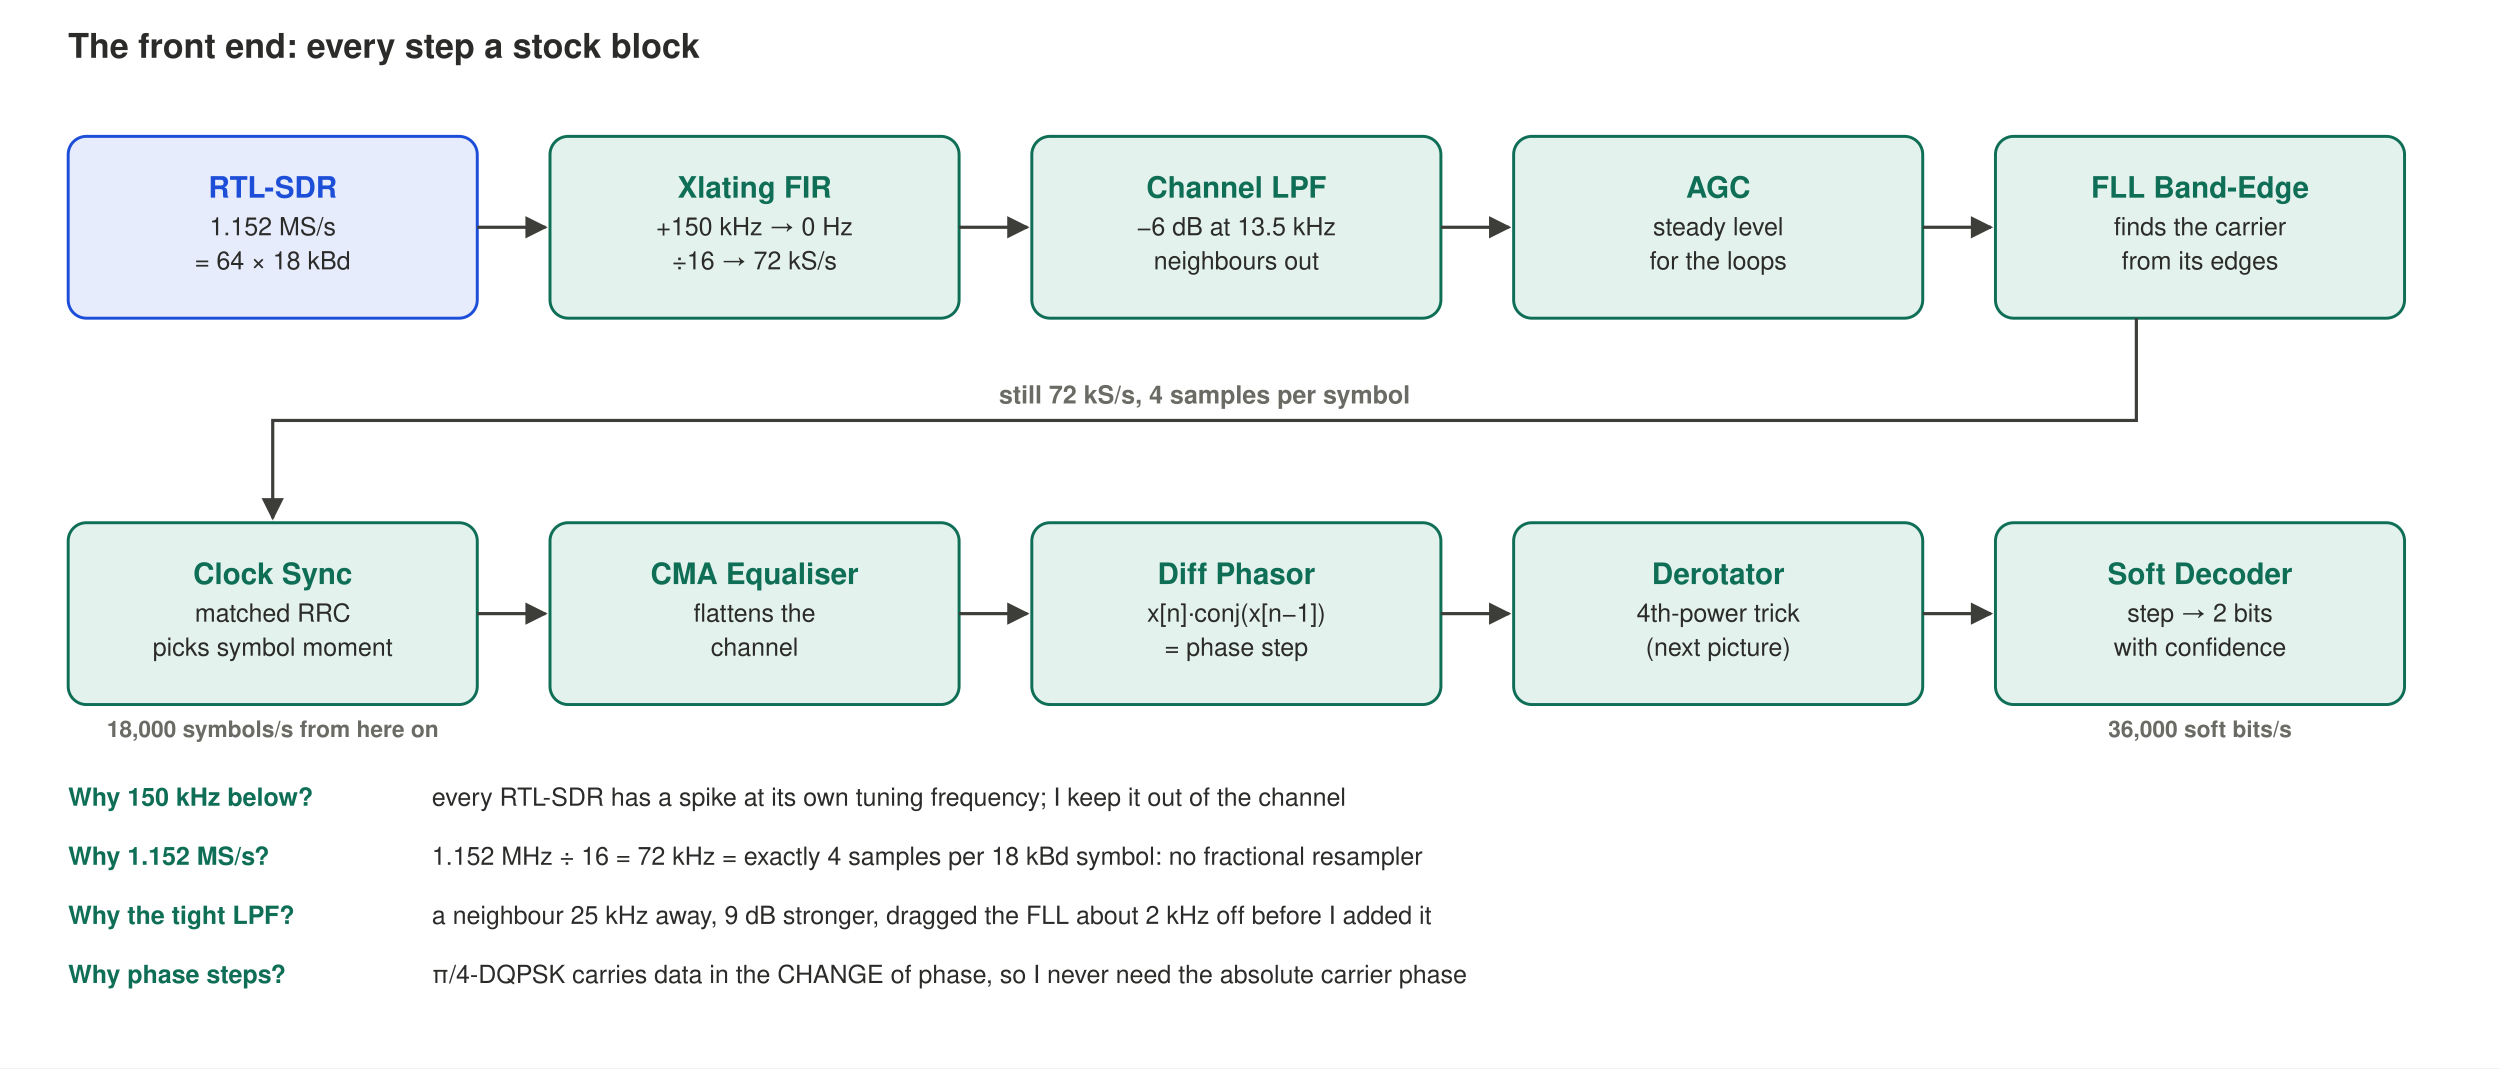
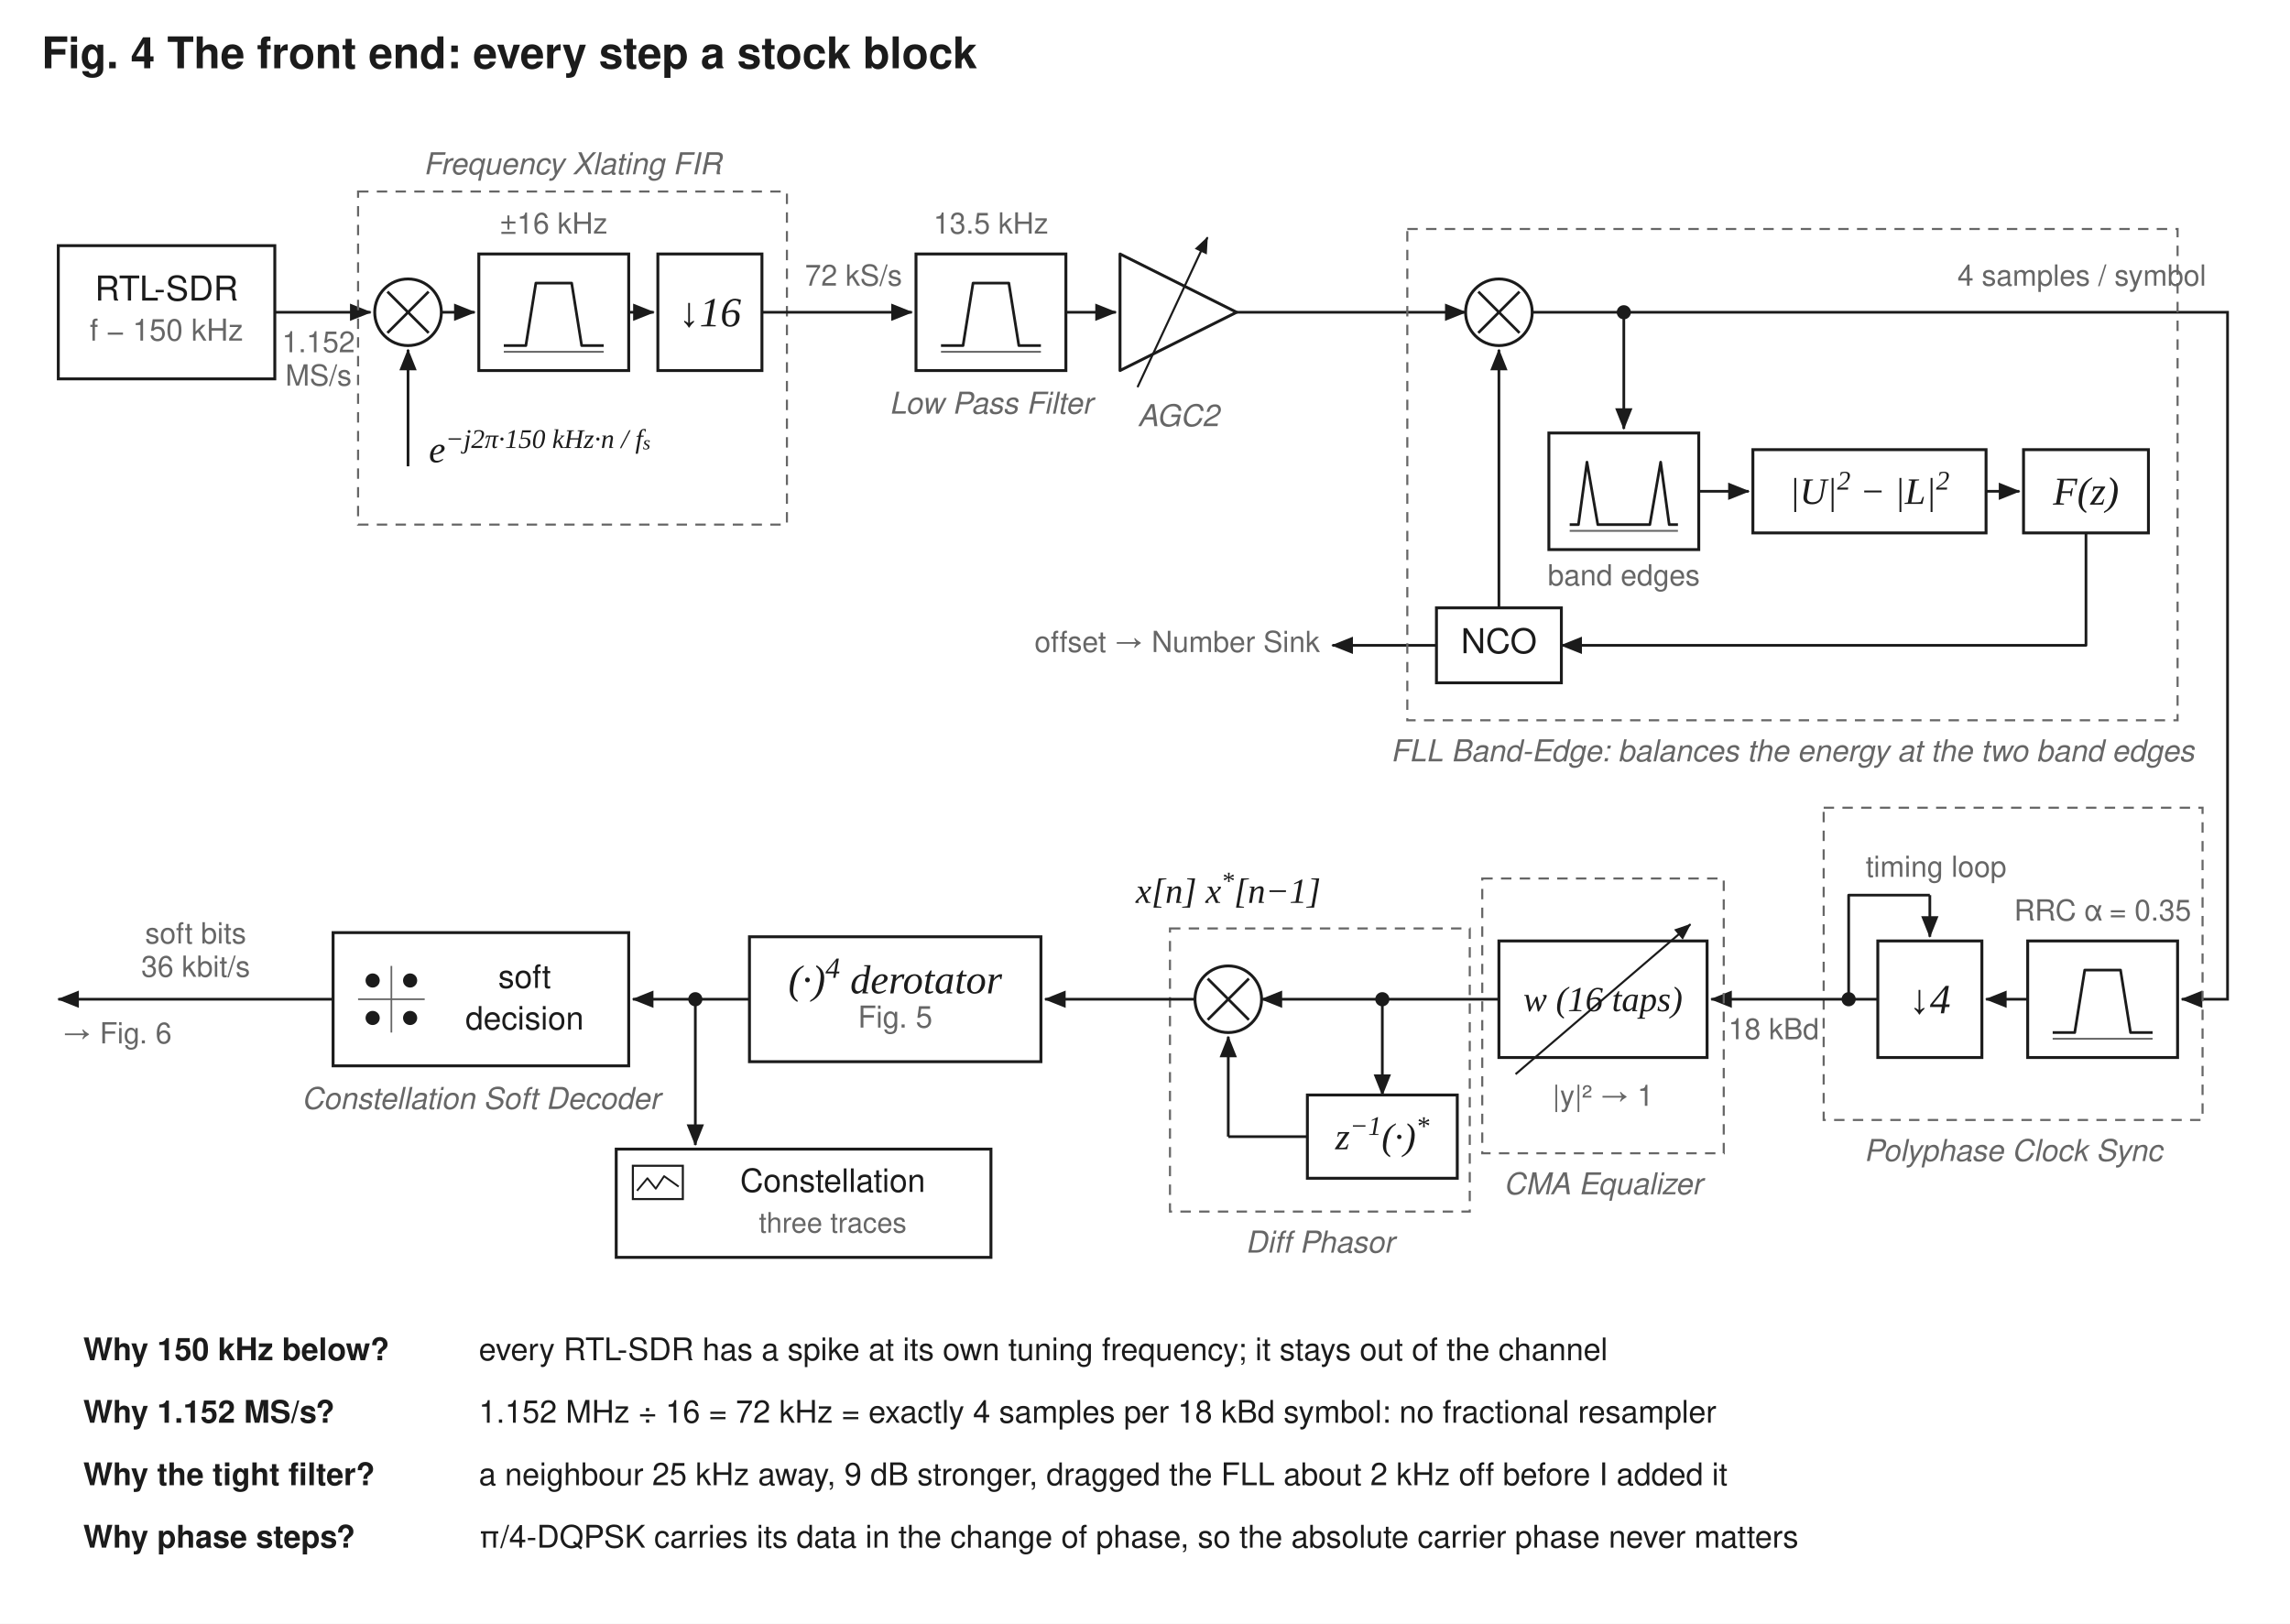
- <svg xmlns="http://www.w3.org/2000/svg" viewBox="0 0 1100 470" width="1100" height="470" font-family="Helvetica, Arial, 'DejaVu Sans', sans-serif" role="img" aria-label="TETRA front end: from RTL-SDR samples to soft bits">
+ <svg xmlns="http://www.w3.org/2000/svg" viewBox="0 0 1100 780" width="1100" height="780" font-family="Helvetica, Arial, 'Liberation Sans', 'DejaVu Sans', sans-serif" role="img" aria-label="TETRA front end: RTL-SDR to soft bits, all stock blocks">
  <defs>
-     <marker id="ah" viewBox="0 0 10 10" refX="9" refY="5" markerWidth="7" markerHeight="7" orient="auto-start-reverse">
-       <path d="M0,0 L10,5 L0,10 z" fill="#3d3d3a" />
+     <marker id="a" viewBox="0 0 10 10" refX="9.5" refY="5" markerWidth="8" markerHeight="8" orient="auto">
+       <path d="M0,1 L10,5 L0,9 z" fill="#1b1b1b" />
    </marker>
-     <marker id="ahc" viewBox="0 0 10 10" refX="9" refY="5" markerWidth="7" markerHeight="7" orient="auto-start-reverse">
-       <path d="M0,0 L10,5 L0,10 z" fill="#A32D2D" />
+     <marker id="o" viewBox="0 0 10 10" refX="9.5" refY="5" markerWidth="9" markerHeight="9" orient="auto">
+       <path d="M0,1 L10,5 L0,9" fill="none" stroke="#1b1b1b" stroke-width="1.4" />
    </marker>
-     <marker id="aht" viewBox="0 0 10 10" refX="9" refY="5" markerWidth="7" markerHeight="7" orient="auto-start-reverse">
-       <path d="M0,0 L10,5 L0,10 z" fill="#0F6E56" />
+     <marker id="r" viewBox="0 0 10 10" refX="9.5" refY="5" markerWidth="8" markerHeight="8" orient="auto">
+       <path d="M0,1 L10,5 L0,9 z" fill="#a3312a" />
    </marker>
-     <marker id="ahb" viewBox="0 0 10 10" refX="9" refY="5" markerWidth="7" markerHeight="7" orient="auto-start-reverse">
-       <path d="M0,0 L10,5 L0,10 z" fill="#1d4ed8" />
+     <marker id="or" viewBox="0 0 10 10" refX="9.5" refY="5" markerWidth="9" markerHeight="9" orient="auto">
+       <path d="M0,1 L10,5 L0,9" fill="none" stroke="#a3312a" stroke-width="1.4" />
    </marker>
-     <marker id="aha" viewBox="0 0 10 10" refX="9" refY="5" markerWidth="7" markerHeight="7" orient="auto-start-reverse">
-       <path d="M0,0 L10,5 L0,10 z" fill="#B45309" />
-     </marker>
-     <marker id="ahg" viewBox="0 0 10 10" refX="9" refY="5" markerWidth="7" markerHeight="7" orient="auto-start-reverse">
-       <path d="M0,0 L10,5 L0,10 z" fill="#15803d" />
-     </marker>
-     <marker id="ahr" viewBox="0 0 10 10" refX="9" refY="5" markerWidth="7" markerHeight="7" orient="auto-start-reverse">
-       <path d="M0,0 L10,5 L0,10 z" fill="#B91C1C" />
-     </marker>
-     <marker id="ahm" viewBox="0 0 10 10" refX="9" refY="5" markerWidth="7" markerHeight="7" orient="auto-start-reverse">
-       <path d="M0,0 L10,5 L0,10 z" fill="#6b6b66" />
-     </marker>
-     <marker id="ahp" viewBox="0 0 10 10" refX="9" refY="5" markerWidth="7" markerHeight="7" orient="auto-start-reverse">
-       <path d="M0,0 L10,5 L0,10 z" fill="#6D28D9" />
-     </marker>
+     <pattern id="hatch" width="7" height="7" patternUnits="userSpaceOnUse" patternTransform="rotate(45)">
+       <line x1="0" y1="0" x2="0" y2="7" stroke="#9a9a9a" stroke-width="1.6" />
+     </pattern>
  </defs>
  <rect width="100%" height="100%" fill="#ffffff" />
-   <text x="30.0" y="22.0" font-size="15" fill="#2b2b29" font-weight="700" text-anchor="start" dominant-baseline="central">The front end: every step a stock block</text>
-   <rect x="30.0" y="60.0" width="180.0" height="80.0" rx="8" fill="#E6ECFB" stroke="#1d4ed8" stroke-width="1.3" />
-   <text x="120.0" y="84.0" font-size="13" fill="#1d4ed8" font-weight="700" text-anchor="middle" dominant-baseline="central">RTL-SDR</text>
-   <text x="120.0" y="101.0" font-size="11" fill="#2b2b29" font-weight="400" text-anchor="middle" dominant-baseline="central">1.152 MS/s</text>
-   <text x="120.0" y="116.0" font-size="11" fill="#2b2b29" font-weight="400" text-anchor="middle" dominant-baseline="central">= 64 × 18 kBd</text>
-   <rect x="242.0" y="60.0" width="180.0" height="80.0" rx="8" fill="#E3F2EC" stroke="#0F6E56" stroke-width="1.3" />
-   <text x="332.0" y="84.0" font-size="13" fill="#0F6E56" font-weight="700" text-anchor="middle" dominant-baseline="central">Xlating FIR</text>
-   <text x="332.0" y="101.0" font-size="11" fill="#2b2b29" font-weight="400" text-anchor="middle" dominant-baseline="central">+150 kHz → 0 Hz</text>
-   <text x="332.0" y="116.0" font-size="11" fill="#2b2b29" font-weight="400" text-anchor="middle" dominant-baseline="central">÷16 → 72 kS/s</text>
-   <path d="M210.0 100.0 L240.0 100.0" fill="none" stroke="#3d3d3a" stroke-width="1.4" marker-end="url(#ah)" />
-   <rect x="454.0" y="60.0" width="180.0" height="80.0" rx="8" fill="#E3F2EC" stroke="#0F6E56" stroke-width="1.3" />
-   <text x="544.0" y="84.0" font-size="13" fill="#0F6E56" font-weight="700" text-anchor="middle" dominant-baseline="central">Channel LPF</text>
-   <text x="544.0" y="101.0" font-size="11" fill="#2b2b29" font-weight="400" text-anchor="middle" dominant-baseline="central">−6 dB at 13.5 kHz</text>
-   <text x="544.0" y="116.0" font-size="11" fill="#2b2b29" font-weight="400" text-anchor="middle" dominant-baseline="central">neighbours out</text>
-   <path d="M422.0 100.0 L452.0 100.0" fill="none" stroke="#3d3d3a" stroke-width="1.4" marker-end="url(#ah)" />
-   <rect x="666.0" y="60.0" width="180.0" height="80.0" rx="8" fill="#E3F2EC" stroke="#0F6E56" stroke-width="1.3" />
-   <text x="756.0" y="84.0" font-size="13" fill="#0F6E56" font-weight="700" text-anchor="middle" dominant-baseline="central">AGC</text>
-   <text x="756.0" y="101.0" font-size="11" fill="#2b2b29" font-weight="400" text-anchor="middle" dominant-baseline="central">steady level</text>
-   <text x="756.0" y="116.0" font-size="11" fill="#2b2b29" font-weight="400" text-anchor="middle" dominant-baseline="central">for the loops</text>
-   <path d="M634.0 100.0 L664.0 100.0" fill="none" stroke="#3d3d3a" stroke-width="1.4" marker-end="url(#ah)" />
-   <rect x="878.0" y="60.0" width="180.0" height="80.0" rx="8" fill="#E3F2EC" stroke="#0F6E56" stroke-width="1.3" />
-   <text x="968.0" y="84.0" font-size="13" fill="#0F6E56" font-weight="700" text-anchor="middle" dominant-baseline="central">FLL Band-Edge</text>
-   <text x="968.0" y="101.0" font-size="11" fill="#2b2b29" font-weight="400" text-anchor="middle" dominant-baseline="central">finds the carrier</text>
-   <text x="968.0" y="116.0" font-size="11" fill="#2b2b29" font-weight="400" text-anchor="middle" dominant-baseline="central">from its edges</text>
-   <path d="M846.0 100.0 L876.0 100.0" fill="none" stroke="#3d3d3a" stroke-width="1.4" marker-end="url(#ah)" />
-   <rect x="30.0" y="230.0" width="180.0" height="80.0" rx="8" fill="#E3F2EC" stroke="#0F6E56" stroke-width="1.3" />
-   <text x="120.0" y="254.0" font-size="13" fill="#0F6E56" font-weight="700" text-anchor="middle" dominant-baseline="central">Clock Sync</text>
-   <text x="120.0" y="271.0" font-size="11" fill="#2b2b29" font-weight="400" text-anchor="middle" dominant-baseline="central">matched RRC</text>
-   <text x="120.0" y="286.0" font-size="11" fill="#2b2b29" font-weight="400" text-anchor="middle" dominant-baseline="central">picks symbol moment</text>
-   <rect x="242.0" y="230.0" width="180.0" height="80.0" rx="8" fill="#E3F2EC" stroke="#0F6E56" stroke-width="1.3" />
-   <text x="332.0" y="254.0" font-size="13" fill="#0F6E56" font-weight="700" text-anchor="middle" dominant-baseline="central">CMA Equaliser</text>
-   <text x="332.0" y="271.0" font-size="11" fill="#2b2b29" font-weight="400" text-anchor="middle" dominant-baseline="central">flattens the</text>
-   <text x="332.0" y="286.0" font-size="11" fill="#2b2b29" font-weight="400" text-anchor="middle" dominant-baseline="central">channel</text>
-   <path d="M210.0 270.0 L240.0 270.0" fill="none" stroke="#3d3d3a" stroke-width="1.4" marker-end="url(#ah)" />
-   <rect x="454.0" y="230.0" width="180.0" height="80.0" rx="8" fill="#E3F2EC" stroke="#0F6E56" stroke-width="1.3" />
-   <text x="544.0" y="254.0" font-size="13" fill="#0F6E56" font-weight="700" text-anchor="middle" dominant-baseline="central">Diff Phasor</text>
-   <text x="544.0" y="271.0" font-size="11" fill="#2b2b29" font-weight="400" text-anchor="middle" dominant-baseline="central">x[n]·conj(x[n−1])</text>
-   <text x="544.0" y="286.0" font-size="11" fill="#2b2b29" font-weight="400" text-anchor="middle" dominant-baseline="central">= phase step</text>
-   <path d="M422.0 270.0 L452.0 270.0" fill="none" stroke="#3d3d3a" stroke-width="1.4" marker-end="url(#ah)" />
-   <rect x="666.0" y="230.0" width="180.0" height="80.0" rx="8" fill="#E3F2EC" stroke="#0F6E56" stroke-width="1.3" />
-   <text x="756.0" y="254.0" font-size="13" fill="#0F6E56" font-weight="700" text-anchor="middle" dominant-baseline="central">Derotator</text>
-   <text x="756.0" y="271.0" font-size="11" fill="#2b2b29" font-weight="400" text-anchor="middle" dominant-baseline="central">4th-power trick</text>
-   <text x="756.0" y="286.0" font-size="11" fill="#2b2b29" font-weight="400" text-anchor="middle" dominant-baseline="central">(next picture)</text>
-   <path d="M634.0 270.0 L664.0 270.0" fill="none" stroke="#3d3d3a" stroke-width="1.4" marker-end="url(#ah)" />
-   <rect x="878.0" y="230.0" width="180.0" height="80.0" rx="8" fill="#E3F2EC" stroke="#0F6E56" stroke-width="1.3" />
-   <text x="968.0" y="254.0" font-size="13" fill="#0F6E56" font-weight="700" text-anchor="middle" dominant-baseline="central">Soft Decoder</text>
-   <text x="968.0" y="271.0" font-size="11" fill="#2b2b29" font-weight="400" text-anchor="middle" dominant-baseline="central">step → 2 bits</text>
-   <text x="968.0" y="286.0" font-size="11" fill="#2b2b29" font-weight="400" text-anchor="middle" dominant-baseline="central">with confidence</text>
-   <path d="M846.0 270.0 L876.0 270.0" fill="none" stroke="#3d3d3a" stroke-width="1.4" marker-end="url(#ah)" />
-   <path d="M940.0 140.0 L940.0 185.0 L120.0 185.0 L120.0 228.0" fill="none" stroke="#3d3d3a" stroke-width="1.4" marker-end="url(#ah)" />
-   <text x="530.0" y="175.0" font-size="11" fill="#6b6b66" font-weight="600" text-anchor="middle" dominant-baseline="central">still 72 kS/s, 4 samples per symbol</text>
-   <text x="120.0" y="322.0" font-size="10" fill="#6b6b66" font-weight="600" text-anchor="middle" dominant-baseline="central">18,000 symbols/s from here on</text>
-   <text x="968.0" y="322.0" font-size="10" fill="#6b6b66" font-weight="600" text-anchor="middle" dominant-baseline="central">36,000 soft bits/s</text>
-   <text x="30.0" y="352.0" font-size="11" fill="#0F6E56" font-weight="700" text-anchor="start" dominant-baseline="central">Why 150 kHz below?</text>
-   <text x="190.0" y="352.0" font-size="11" fill="#2b2b29" font-weight="400" text-anchor="start" dominant-baseline="central">every RTL-SDR has a spike at its own tuning frequency; I keep it out of the channel</text>
-   <text x="30.0" y="378.0" font-size="11" fill="#0F6E56" font-weight="700" text-anchor="start" dominant-baseline="central">Why 1.152 MS/s?</text>
-   <text x="190.0" y="378.0" font-size="11" fill="#2b2b29" font-weight="400" text-anchor="start" dominant-baseline="central">1.152 MHz ÷ 16 = 72 kHz = exactly 4 samples per 18 kBd symbol: no fractional resampler</text>
-   <text x="30.0" y="404.0" font-size="11" fill="#0F6E56" font-weight="700" text-anchor="start" dominant-baseline="central">Why the tight LPF?</text>
-   <text x="190.0" y="404.0" font-size="11" fill="#2b2b29" font-weight="400" text-anchor="start" dominant-baseline="central">a neighbour 25 kHz away, 9 dB stronger, dragged the FLL about 2 kHz off before I added it</text>
-   <text x="30.0" y="430.0" font-size="11" fill="#0F6E56" font-weight="700" text-anchor="start" dominant-baseline="central">Why phase steps?</text>
-   <text x="190.0" y="430.0" font-size="11" fill="#2b2b29" font-weight="400" text-anchor="start" dominant-baseline="central">π/4-DQPSK carries data in the CHANGE of phase, so I never need the absolute carrier phase</text>
+   <text x="20.0" y="28.0" font-size="21" fill="#1b1b1b" font-weight="700" text-anchor="start" dominant-baseline="central">Fig. 4  The front end: every step a stock block</text>
+   <rect x="28.0" y="118.0" width="104.0" height="64.0" fill="#ffffff" stroke="#1b1b1b" stroke-width="1.4" />
+   <text x="80.0" y="140.6" font-size="16.5" fill="#1b1b1b" font-weight="400" text-anchor="middle" dominant-baseline="central">RTL-SDR</text>
+   <text x="80.0" y="160.3" font-size="14.5" fill="#666666" font-weight="400" text-anchor="middle" dominant-baseline="central">f − 150 kHz</text>
+   <polyline points="132.0,150.0 178.0,150.0" fill="none" stroke="#1b1b1b" stroke-width="1.3" marker-end="url(#a)" />
+   <text x="153.0" y="166.0" font-size="14" fill="#666666" font-weight="400" text-anchor="middle" dominant-baseline="central">1.152</text>
+   <text x="153.0" y="182.0" font-size="14" fill="#666666" font-weight="400" text-anchor="middle" dominant-baseline="central">MS/s</text>
+   <circle cx="196.0" cy="150.0" r="16.00" fill="#ffffff" stroke="#1b1b1b" stroke-width="1.4" />
+   <line x1="186.1" y1="140.1" x2="205.9" y2="159.9" stroke="#1b1b1b" stroke-width="1.3" />
+   <line x1="186.1" y1="159.9" x2="205.9" y2="140.1" stroke="#1b1b1b" stroke-width="1.3" />
+   <polyline points="196.0,224.0 196.0,168.0" fill="none" stroke="#1b1b1b" stroke-width="1.3" marker-end="url(#a)" />
+   <text x="206.0" y="216.0" font-size="18" fill="#1b1b1b" font-weight="400" text-anchor="start" dominant-baseline="central" font-family="'Times New Roman', Times, 'Liberation Serif', 'DejaVu Serif', serif" font-style="italic">e<tspan baseline-shift="super" font-size="72%">−j2π·150 kHz·n / f<tspan baseline-shift="sub" font-size="72%">s</tspan>
+     </tspan>
+   </text>
+   <polyline points="212.0,150.0 228.0,150.0" fill="none" stroke="#1b1b1b" stroke-width="1.3" marker-end="url(#a)" />
+   <rect x="230.0" y="122.0" width="72.0" height="56.0" fill="#ffffff" stroke="#1b1b1b" stroke-width="1.4" />
+   <polyline points="242.0,166.0 252.6,166.0 257.4,136.0 274.6,136.0 279.4,166.0 290.0,166.0" fill="none" stroke="#1b1b1b" stroke-width="1.3" stroke-linejoin="round" />
+   <line x1="242.0" y1="169.0" x2="290.0" y2="169.0" stroke="#666666" stroke-width="0.9" />
+   <text x="266.0" y="109.0" font-size="14" fill="#666666" font-weight="400" text-anchor="middle" dominant-baseline="central">±16 kHz</text>
+   <polyline points="302.0,150.0 314.0,150.0" fill="none" stroke="#1b1b1b" stroke-width="1.3" marker-end="url(#a)" />
+   <rect x="316.0" y="122.0" width="50.0" height="56.0" fill="#ffffff" stroke="#1b1b1b" stroke-width="1.4" />
+   <text x="341.0" y="150.0" font-size="20" fill="#1b1b1b" font-weight="400" text-anchor="middle" dominant-baseline="central" font-family="'Times New Roman', Times, 'Liberation Serif', 'DejaVu Serif', serif" font-style="italic">↓16</text>
+   <rect x="172.0" y="92.0" width="206.0" height="160.0" fill="none" stroke="#666666" stroke-width="1.0" stroke-dasharray="5 4" />
+   <text x="275.0" y="79.0" font-size="14.5" fill="#666666" font-weight="400" text-anchor="middle" dominant-baseline="central" font-style="italic">Frequency Xlating FIR</text>
+   <polyline points="366.0,150.0 438.0,150.0" fill="none" stroke="#1b1b1b" stroke-width="1.3" marker-end="url(#a)" />
+   <text x="410.0" y="134.0" font-size="14" fill="#666666" font-weight="400" text-anchor="middle" dominant-baseline="central">72 kS/s</text>
+   <rect x="440.0" y="122.0" width="72.0" height="56.0" fill="#ffffff" stroke="#1b1b1b" stroke-width="1.4" />
+   <polyline points="452.0,166.0 462.6,166.0 467.4,136.0 484.6,136.0 489.4,166.0 500.0,166.0" fill="none" stroke="#1b1b1b" stroke-width="1.3" stroke-linejoin="round" />
+   <line x1="452.0" y1="169.0" x2="500.0" y2="169.0" stroke="#666666" stroke-width="0.9" />
+   <text x="476.0" y="109.0" font-size="14" fill="#666666" font-weight="400" text-anchor="middle" dominant-baseline="central">13.5 kHz</text>
+   <text x="476.0" y="194.0" font-size="14.5" fill="#666666" font-weight="400" text-anchor="middle" dominant-baseline="central" font-style="italic">Low Pass Filter</text>
+   <polyline points="512.0,150.0 536.0,150.0" fill="none" stroke="#1b1b1b" stroke-width="1.3" marker-end="url(#a)" />
+   <polygon points="538.0,122.0 594.0,150.0 538.0,178.0" fill="#ffffff" stroke="#1b1b1b" stroke-width="1.4" stroke-linejoin="round" />
+   <polyline points="546.4,186.0 580.0,114.0" fill="none" stroke="#1b1b1b" stroke-width="1.0" marker-end="url(#a)" />
+   <text x="566.0" y="200.0" font-size="14.5" fill="#666666" font-weight="400" text-anchor="middle" dominant-baseline="central" font-style="italic">AGC2</text>
+   <polyline points="594.0,150.0 704.0,150.0" fill="none" stroke="#1b1b1b" stroke-width="1.3" marker-end="url(#a)" />
+   <circle cx="720.0" cy="150.0" r="16.00" fill="#ffffff" stroke="#1b1b1b" stroke-width="1.4" />
+   <line x1="710.1" y1="140.1" x2="729.9" y2="159.9" stroke="#1b1b1b" stroke-width="1.3" />
+   <line x1="710.1" y1="159.9" x2="729.9" y2="140.1" stroke="#1b1b1b" stroke-width="1.3" />
+   <polyline points="736.0,150.0 1070.0,150.0 1070.0,480.0 1048.0,480.0" fill="none" stroke="#1b1b1b" stroke-width="1.3" marker-end="url(#a)" />
+   <circle cx="780.0" cy="150.0" r="3.4" fill="#1b1b1b" />
+   <polyline points="780.0,150.0 780.0,206.0" fill="none" stroke="#1b1b1b" stroke-width="1.3" marker-end="url(#a)" />
+   <rect x="744.0" y="208.0" width="72.0" height="56.0" fill="#ffffff" stroke="#1b1b1b" stroke-width="1.4" />
+   <polyline points="754.0,252.0 758.2,252.0 762.3,222.0 767.5,252.0 792.5,252.0 797.7,222.0 801.8,252.0 806.0,252.0" fill="none" stroke="#1b1b1b" stroke-width="1.3" stroke-linejoin="round" />
+   <line x1="754.0" y1="255.0" x2="806.0" y2="255.0" stroke="#666666" stroke-width="0.9" />
+   <text x="780.0" y="278.0" font-size="14" fill="#666666" font-weight="400" text-anchor="middle" dominant-baseline="central">band edges</text>
+   <polyline points="816.0,236.0 840.0,236.0" fill="none" stroke="#1b1b1b" stroke-width="1.3" marker-end="url(#a)" />
+   <rect x="842.0" y="216.0" width="112.0" height="40.0" fill="#ffffff" stroke="#1b1b1b" stroke-width="1.4" />
+   <text x="898.0" y="236.0" font-size="18" fill="#1b1b1b" font-weight="400" text-anchor="middle" dominant-baseline="central" font-family="'Times New Roman', Times, 'Liberation Serif', 'DejaVu Serif', serif" font-style="italic">|U|<tspan baseline-shift="super" font-size="72%">2</tspan> − |L|<tspan baseline-shift="super" font-size="72%">2</tspan>
+   </text>
+   <polyline points="954.0,236.0 970.0,236.0" fill="none" stroke="#1b1b1b" stroke-width="1.3" marker-end="url(#a)" />
+   <rect x="972.0" y="216.0" width="60.0" height="40.0" fill="#ffffff" stroke="#1b1b1b" stroke-width="1.4" />
+   <text x="1002.0" y="236.0" font-size="19" fill="#1b1b1b" font-weight="400" text-anchor="middle" dominant-baseline="central" font-family="'Times New Roman', Times, 'Liberation Serif', 'DejaVu Serif', serif" font-style="italic">F(z)</text>
+   <polyline points="1002.0,256.0 1002.0,310.0 752.0,310.0" fill="none" stroke="#1b1b1b" stroke-width="1.3" stroke-linejoin="round" />
+   <polyline points="752.0,310.0 750.0,310.0" fill="none" stroke="#1b1b1b" stroke-width="1.3" marker-end="url(#a)" />
+   <rect x="690.0" y="292.0" width="60.0" height="36.0" fill="#ffffff" stroke="#1b1b1b" stroke-width="1.4" />
+   <text x="720.0" y="310.0" font-size="16.5" fill="#1b1b1b" font-weight="400" text-anchor="middle" dominant-baseline="central">NCO</text>
+   <polyline points="720.0,292.0 720.0,168.0" fill="none" stroke="#1b1b1b" stroke-width="1.3" marker-end="url(#a)" />
+   <polyline points="690.0,310.0 640.0,310.0" fill="none" stroke="#1b1b1b" stroke-width="1.3" marker-end="url(#a)" />
+   <text x="634.0" y="310.0" font-size="14" fill="#666666" font-weight="400" text-anchor="end" dominant-baseline="central">offset → Number Sink</text>
+   <rect x="676.0" y="110.0" width="370.0" height="236.0" fill="none" stroke="#666666" stroke-width="1.0" stroke-dasharray="5 4" />
+   <text x="861.0" y="361.0" font-size="14.5" fill="#666666" font-weight="400" text-anchor="middle" dominant-baseline="central" font-style="italic">FLL Band-Edge: balances the energy at the two band edges</text>
+   <text x="1000.0" y="134.0" font-size="14" fill="#666666" font-weight="400" text-anchor="middle" dominant-baseline="central">4 samples / symbol</text>
+   <rect x="974.0" y="452.0" width="72.0" height="56.0" fill="#ffffff" stroke="#1b1b1b" stroke-width="1.4" />
+   <polyline points="986.0,496.0 996.6,496.0 1001.4,466.0 1018.6,466.0 1023.4,496.0 1034.0,496.0" fill="none" stroke="#1b1b1b" stroke-width="1.3" stroke-linejoin="round" />
+   <line x1="986.0" y1="499.0" x2="1034.0" y2="499.0" stroke="#666666" stroke-width="0.9" />
+   <text x="1010.0" y="439.0" font-size="14" fill="#666666" font-weight="400" text-anchor="middle" dominant-baseline="central">RRC  α = 0.35</text>
+   <polyline points="974.0,480.0 954.0,480.0" fill="none" stroke="#1b1b1b" stroke-width="1.3" marker-end="url(#a)" />
+   <rect x="902.0" y="452.0" width="50.0" height="56.0" fill="#ffffff" stroke="#1b1b1b" stroke-width="1.4" />
+   <text x="927.0" y="480.0" font-size="20" fill="#1b1b1b" font-weight="400" text-anchor="middle" dominant-baseline="central" font-family="'Times New Roman', Times, 'Liberation Serif', 'DejaVu Serif', serif" font-style="italic">↓4</text>
+   <circle cx="888.0" cy="480.0" r="3.4" fill="#1b1b1b" />
+   <polyline points="888.0,480.0 888.0,430.0 927.0,430.0" fill="none" stroke="#1b1b1b" stroke-width="1.3" stroke-linejoin="round" />
+   <polyline points="927.0,430.0 927.0,450.0" fill="none" stroke="#1b1b1b" stroke-width="1.3" marker-end="url(#a)" />
+   <text x="930.0" y="418.0" font-size="14" fill="#666666" font-weight="400" text-anchor="middle" dominant-baseline="central">timing loop</text>
+   <rect x="876.0" y="388.0" width="182.0" height="150.0" fill="none" stroke="#666666" stroke-width="1.0" stroke-dasharray="5 4" />
+   <text x="967.0" y="553.0" font-size="14.5" fill="#666666" font-weight="400" text-anchor="middle" dominant-baseline="central" font-style="italic">Polyphase Clock Sync</text>
+   <polyline points="902.0,480.0 822.0,480.0" fill="none" stroke="#1b1b1b" stroke-width="1.3" marker-end="url(#a)" />
+   <text x="852.0" y="496.0" font-size="14" fill="#666666" font-weight="400" text-anchor="middle" dominant-baseline="central">18 kBd</text>
+   <rect x="720.0" y="452.0" width="100.0" height="56.0" fill="#ffffff" stroke="#1b1b1b" stroke-width="1.4" />
+   <text x="770.0" y="480.0" font-size="17" fill="#1b1b1b" font-weight="400" text-anchor="middle" dominant-baseline="central" font-family="'Times New Roman', Times, 'Liberation Serif', 'DejaVu Serif', serif" font-style="italic">w (16 taps)</text>
+   <polyline points="728.0,516.0 812.0,444.0" fill="none" stroke="#1b1b1b" stroke-width="1.0" marker-end="url(#a)" />
+   <text x="770.0" y="528.0" font-size="14" fill="#666666" font-weight="400" text-anchor="middle" dominant-baseline="central">|y|² → 1</text>
+   <rect x="712.0" y="422.0" width="116.0" height="132.0" fill="none" stroke="#666666" stroke-width="1.0" stroke-dasharray="5 4" />
+   <text x="770.0" y="569.0" font-size="14.5" fill="#666666" font-weight="400" text-anchor="middle" dominant-baseline="central" font-style="italic">CMA Equalizer</text>
+   <polyline points="720.0,480.0 606.0,480.0" fill="none" stroke="#1b1b1b" stroke-width="1.3" marker-end="url(#a)" />
+   <circle cx="664.0" cy="480.0" r="3.4" fill="#1b1b1b" />
+   <polyline points="664.0,480.0 664.0,524.0" fill="none" stroke="#1b1b1b" stroke-width="1.3" stroke-linejoin="round" />
+   <polyline points="664.0,524.0 664.0,526.0" fill="none" stroke="#1b1b1b" stroke-width="1.3" marker-end="url(#a)" />
+   <rect x="628.0" y="526.0" width="72.0" height="40.0" fill="#ffffff" stroke="#1b1b1b" stroke-width="1.4" />
+   <text x="664.0" y="546.0" font-size="18" fill="#1b1b1b" font-weight="400" text-anchor="middle" dominant-baseline="central" font-family="'Times New Roman', Times, 'Liberation Serif', 'DejaVu Serif', serif" font-style="italic">z<tspan baseline-shift="super" font-size="72%">−1</tspan>(·)<tspan baseline-shift="super" font-size="72%">*</tspan>
+   </text>
+   <polyline points="628.0,546.0 590.0,546.0" fill="none" stroke="#1b1b1b" stroke-width="1.3" stroke-linejoin="round" />
+   <polyline points="590.0,546.0 590.0,498.0" fill="none" stroke="#1b1b1b" stroke-width="1.3" marker-end="url(#a)" />
+   <circle cx="590.0" cy="480.0" r="16.00" fill="#ffffff" stroke="#1b1b1b" stroke-width="1.4" />
+   <line x1="580.1" y1="470.1" x2="599.9" y2="489.9" stroke="#1b1b1b" stroke-width="1.3" />
+   <line x1="580.1" y1="489.9" x2="599.9" y2="470.1" stroke="#1b1b1b" stroke-width="1.3" />
+   <rect x="562.0" y="446.0" width="144.0" height="136.0" fill="none" stroke="#666666" stroke-width="1.0" stroke-dasharray="5 4" />
+   <text x="634.0" y="597.0" font-size="14.5" fill="#666666" font-weight="400" text-anchor="middle" dominant-baseline="central" font-style="italic">Diff Phasor</text>
+   <text x="590.0" y="428.0" font-size="17" fill="#1b1b1b" font-weight="400" text-anchor="middle" dominant-baseline="central" font-family="'Times New Roman', Times, 'Liberation Serif', 'DejaVu Serif', serif" font-style="italic">x[n] x<tspan baseline-shift="super" font-size="72%">*</tspan>[n−1]</text>
+   <polyline points="574.0,480.0 502.0,480.0" fill="none" stroke="#1b1b1b" stroke-width="1.3" marker-end="url(#a)" />
+   <rect x="360.0" y="450.0" width="140.0" height="60.0" fill="#ffffff" stroke="#1b1b1b" stroke-width="1.4" />
+   <text x="430.0" y="470.6" font-size="19.5" fill="#1b1b1b" font-weight="400" text-anchor="middle" dominant-baseline="central" font-family="'Times New Roman', Times, 'Liberation Serif', 'DejaVu Serif', serif" font-style="italic">(·)<tspan baseline-shift="super" font-size="72%">4</tspan> derotator</text>
+   <text x="430.0" y="490.3" font-size="14.5" fill="#666666" font-weight="400" text-anchor="middle" dominant-baseline="central">Fig. 5</text>
+   <polyline points="360.0,480.0 304.0,480.0" fill="none" stroke="#1b1b1b" stroke-width="1.3" marker-end="url(#a)" />
+   <circle cx="334.0" cy="480.0" r="3.4" fill="#1b1b1b" />
+   <polyline points="334.0,480.0 334.0,550.0" fill="none" stroke="#1b1b1b" stroke-width="1.3" marker-end="url(#a)" />
+   <rect x="296.0" y="552.0" width="180.0" height="52.0" fill="#ffffff" stroke="#1b1b1b" stroke-width="1.4" />
+   <rect x="304.0" y="560.0" width="24.0" height="16.0" fill="#ffffff" stroke="#1b1b1b" stroke-width="1.0" />
+   <polyline points="306.0,572.0 311.0,566.0 315.0,571.0 319.0,565.0 326.0,570.0" fill="none" stroke="#1b1b1b" stroke-width="0.9" stroke-linejoin="round" />
+   <text x="400.0" y="569.0" font-size="15.5" fill="#1b1b1b" font-weight="400" text-anchor="middle" dominant-baseline="central">Constellation</text>
+   <text x="400.0" y="589.0" font-size="13.5" fill="#666666" font-weight="400" text-anchor="middle" dominant-baseline="central">three traces</text>
+   <rect x="160.0" y="448.0" width="142.0" height="64.0" fill="#ffffff" stroke="#1b1b1b" stroke-width="1.4" />
+   <line x1="172.0" y1="480.0" x2="204.0" y2="480.0" stroke="#666666" stroke-width="0.8" />
+   <line x1="188.0" y1="464.0" x2="188.0" y2="496.0" stroke="#666666" stroke-width="0.8" />
+   <circle cx="197.0" cy="489.0" r="3.4" fill="#1b1b1b" />
+   <circle cx="197.0" cy="471.0" r="3.4" fill="#1b1b1b" />
+   <circle cx="179.0" cy="489.0" r="3.4" fill="#1b1b1b" />
+   <circle cx="179.0" cy="471.0" r="3.4" fill="#1b1b1b" />
+   <text x="252.0" y="471.0" font-size="15.5" fill="#1b1b1b" font-weight="400" text-anchor="middle" dominant-baseline="central">soft</text>
+   <text x="252.0" y="491.0" font-size="15.5" fill="#1b1b1b" font-weight="400" text-anchor="middle" dominant-baseline="central">decision</text>
+   <text x="231.0" y="528.0" font-size="14.5" fill="#666666" font-weight="400" text-anchor="middle" dominant-baseline="central" font-style="italic">Constellation Soft Decoder</text>
+   <polyline points="160.0,480.0 28.0,480.0" fill="none" stroke="#1b1b1b" stroke-width="1.3" marker-end="url(#a)" />
+   <text x="94.0" y="450.0" font-size="14" fill="#666666" font-weight="400" text-anchor="middle" dominant-baseline="central">soft bits</text>
+   <text x="94.0" y="466.0" font-size="14" fill="#666666" font-weight="400" text-anchor="middle" dominant-baseline="central">36 kbit/s</text>
+   <text x="30.0" y="498.0" font-size="14" fill="#666666" font-weight="400" text-anchor="start" dominant-baseline="central">→ Fig. 6</text>
+   <text x="40.0" y="650.0" font-size="15" fill="#1b1b1b" font-weight="700" text-anchor="start" dominant-baseline="central">Why 150 kHz below?</text>
+   <text x="230.0" y="650.0" font-size="15" fill="#1b1b1b" font-weight="400" text-anchor="start" dominant-baseline="central">every RTL-SDR has a spike at its own tuning frequency; it stays out of the channel</text>
+   <text x="40.0" y="680.0" font-size="15" fill="#1b1b1b" font-weight="700" text-anchor="start" dominant-baseline="central">Why 1.152 MS/s?</text>
+   <text x="230.0" y="680.0" font-size="15" fill="#1b1b1b" font-weight="400" text-anchor="start" dominant-baseline="central">1.152 MHz ÷ 16 = 72 kHz = exactly 4 samples per 18 kBd symbol: no fractional resampler</text>
+   <text x="40.0" y="710.0" font-size="15" fill="#1b1b1b" font-weight="700" text-anchor="start" dominant-baseline="central">Why the tight filter?</text>
+   <text x="230.0" y="710.0" font-size="15" fill="#1b1b1b" font-weight="400" text-anchor="start" dominant-baseline="central">a neighbour 25 kHz away, 9 dB stronger, dragged the FLL about 2 kHz off before I added it</text>
+   <text x="40.0" y="740.0" font-size="15" fill="#1b1b1b" font-weight="700" text-anchor="start" dominant-baseline="central">Why phase steps?</text>
+   <text x="230.0" y="740.0" font-size="15" fill="#1b1b1b" font-weight="400" text-anchor="start" dominant-baseline="central">π/4-DQPSK carries its data in the change of phase, so the absolute carrier phase never matters</text>
</svg>
